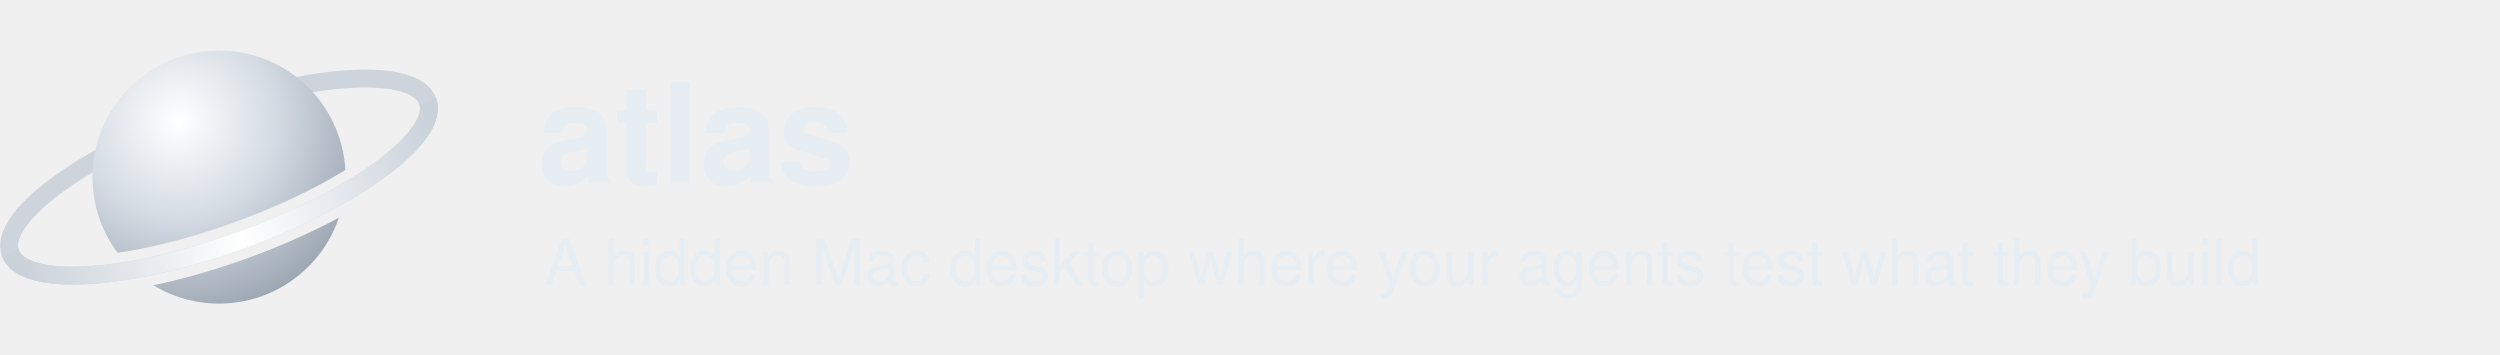
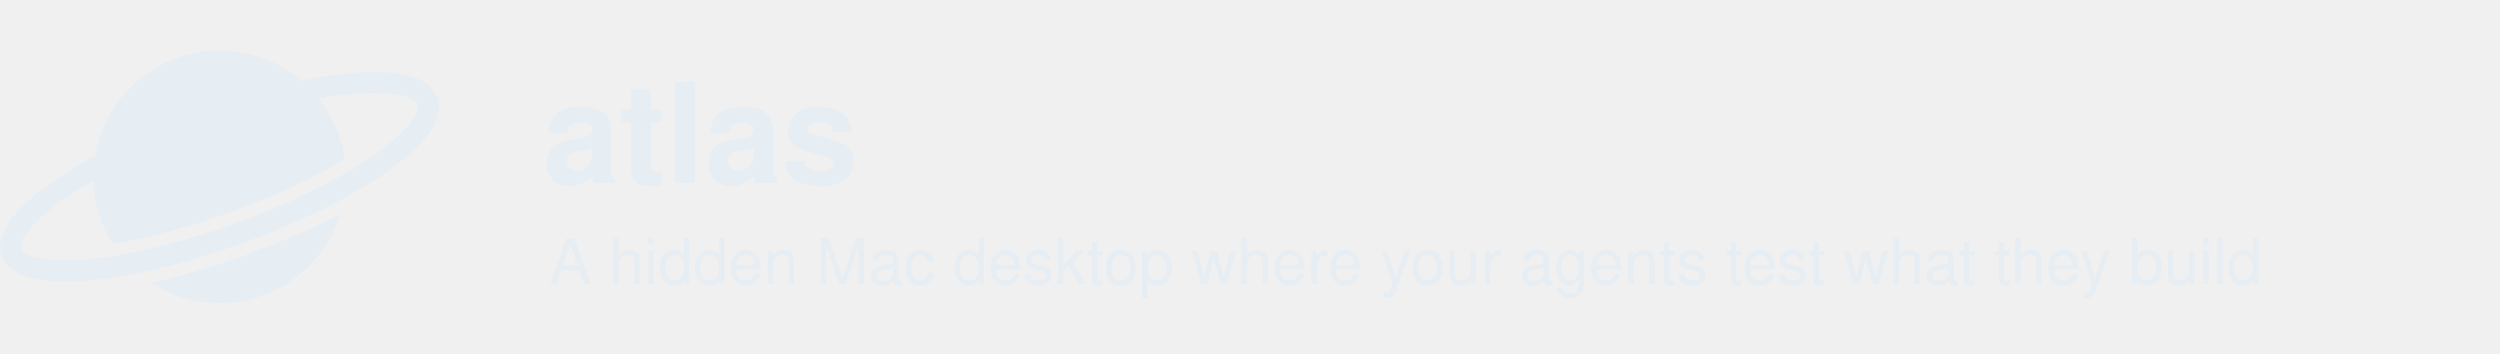
- <svg xmlns="http://www.w3.org/2000/svg" viewBox="0 0 395 56" width="395" height="56" fill="#e6edf3" font-family="-apple-system,BlinkMacSystemFont,'Segoe UI',Helvetica,Arial,sans-serif">
-   <g transform="translate(-13.6792,-21.0566) scale(0.0943)">
+ <svg xmlns="http://www.w3.org/2000/svg" viewBox="0 0 396 56" width="396" height="56" fill="#e6edf3" font-family="-apple-system,BlinkMacSystemFont,'Segoe UI',Helvetica,Arial,sans-serif">
+   <g transform="translate(-9.0411,-17.2055) scale(1.3699)">
    <defs>
-       <radialGradient id="dark-sphere" cx="0.34" cy="0.28" r="0.9">
-         <stop offset="0" stop-color="#ffffff" />
-         <stop offset="0.42" stop-color="#d5dce4" />
-         <stop offset="1" stop-color="#8b96a3" />
-       </radialGradient>
-       <linearGradient id="dark-ring" x1="0" y1="0" x2="1" y2="0">
-         <stop offset="0" stop-color="#c9d1d9" />
-         <stop offset="0.5" stop-color="#ffffff" />
-         <stop offset="1" stop-color="#c9d1d9" />
-       </linearGradient>
-       <mask id="dark-gap" maskUnits="userSpaceOnUse" x="0" y="0" width="1024" height="1024">
-         <rect width="1024" height="1024" fill="#fff" />
-         <path d="M140 520 A372 112 0 0 0 884 520" transform="rotate(-20 512 520)" fill="none" stroke="#000" stroke-width="64" />
+       <mask id="dark-gap" maskUnits="userSpaceOnUse" x="-8" y="0" width="80" height="70">
+         <rect x="-8" y="0" width="80" height="70" fill="#fff" />
+         <path d="M6.4 33 A25.6 6.9 0 0 0 57.6 33" transform="rotate(-20 32 33)" fill="none" stroke="#000" stroke-width="5.28" />
      </mask>
    </defs>
-     <ellipse cx="512" cy="520" rx="372" ry="112" transform="rotate(-20 512 520)" fill="none" stroke="#c9d1d9" stroke-opacity="0.9" stroke-width="30" />
-     <circle cx="512" cy="520" r="212" fill="url(#dark-sphere)" mask="url(#dark-gap)" />
-     <path d="M140 520 A372 112 0 0 0 884 520" transform="rotate(-20 512 520)" fill="none" stroke="url(#dark-ring)" stroke-width="30" />
+     <ellipse cx="32" cy="33" rx="25.6" ry="6.9" transform="rotate(-20 32 33)" fill="none" stroke="#e6edf3" stroke-width="2.4" />
+     <circle cx="32" cy="33" r="14.6" fill="#e6edf3" mask="url(#dark-gap)" />
+     <path d="M6.4 33 A25.6 6.9 0 0 0 57.6 33" transform="rotate(-20 32 33)" fill="none" stroke="#e6edf3" stroke-width="2.4" />
  </g>
-   <text x="85" y="29" font-size="22" font-weight="600">atlas</text>
-   <text x="86" y="45" font-size="10.0">A hidden Mac desktop where your agents test what they build</text>
+   <text x="86" y="29" font-size="22" font-weight="600">atlas</text>
+   <text x="87" y="45" font-size="10.0">A hidden Mac desktop where your agents test what they build</text>
</svg>
